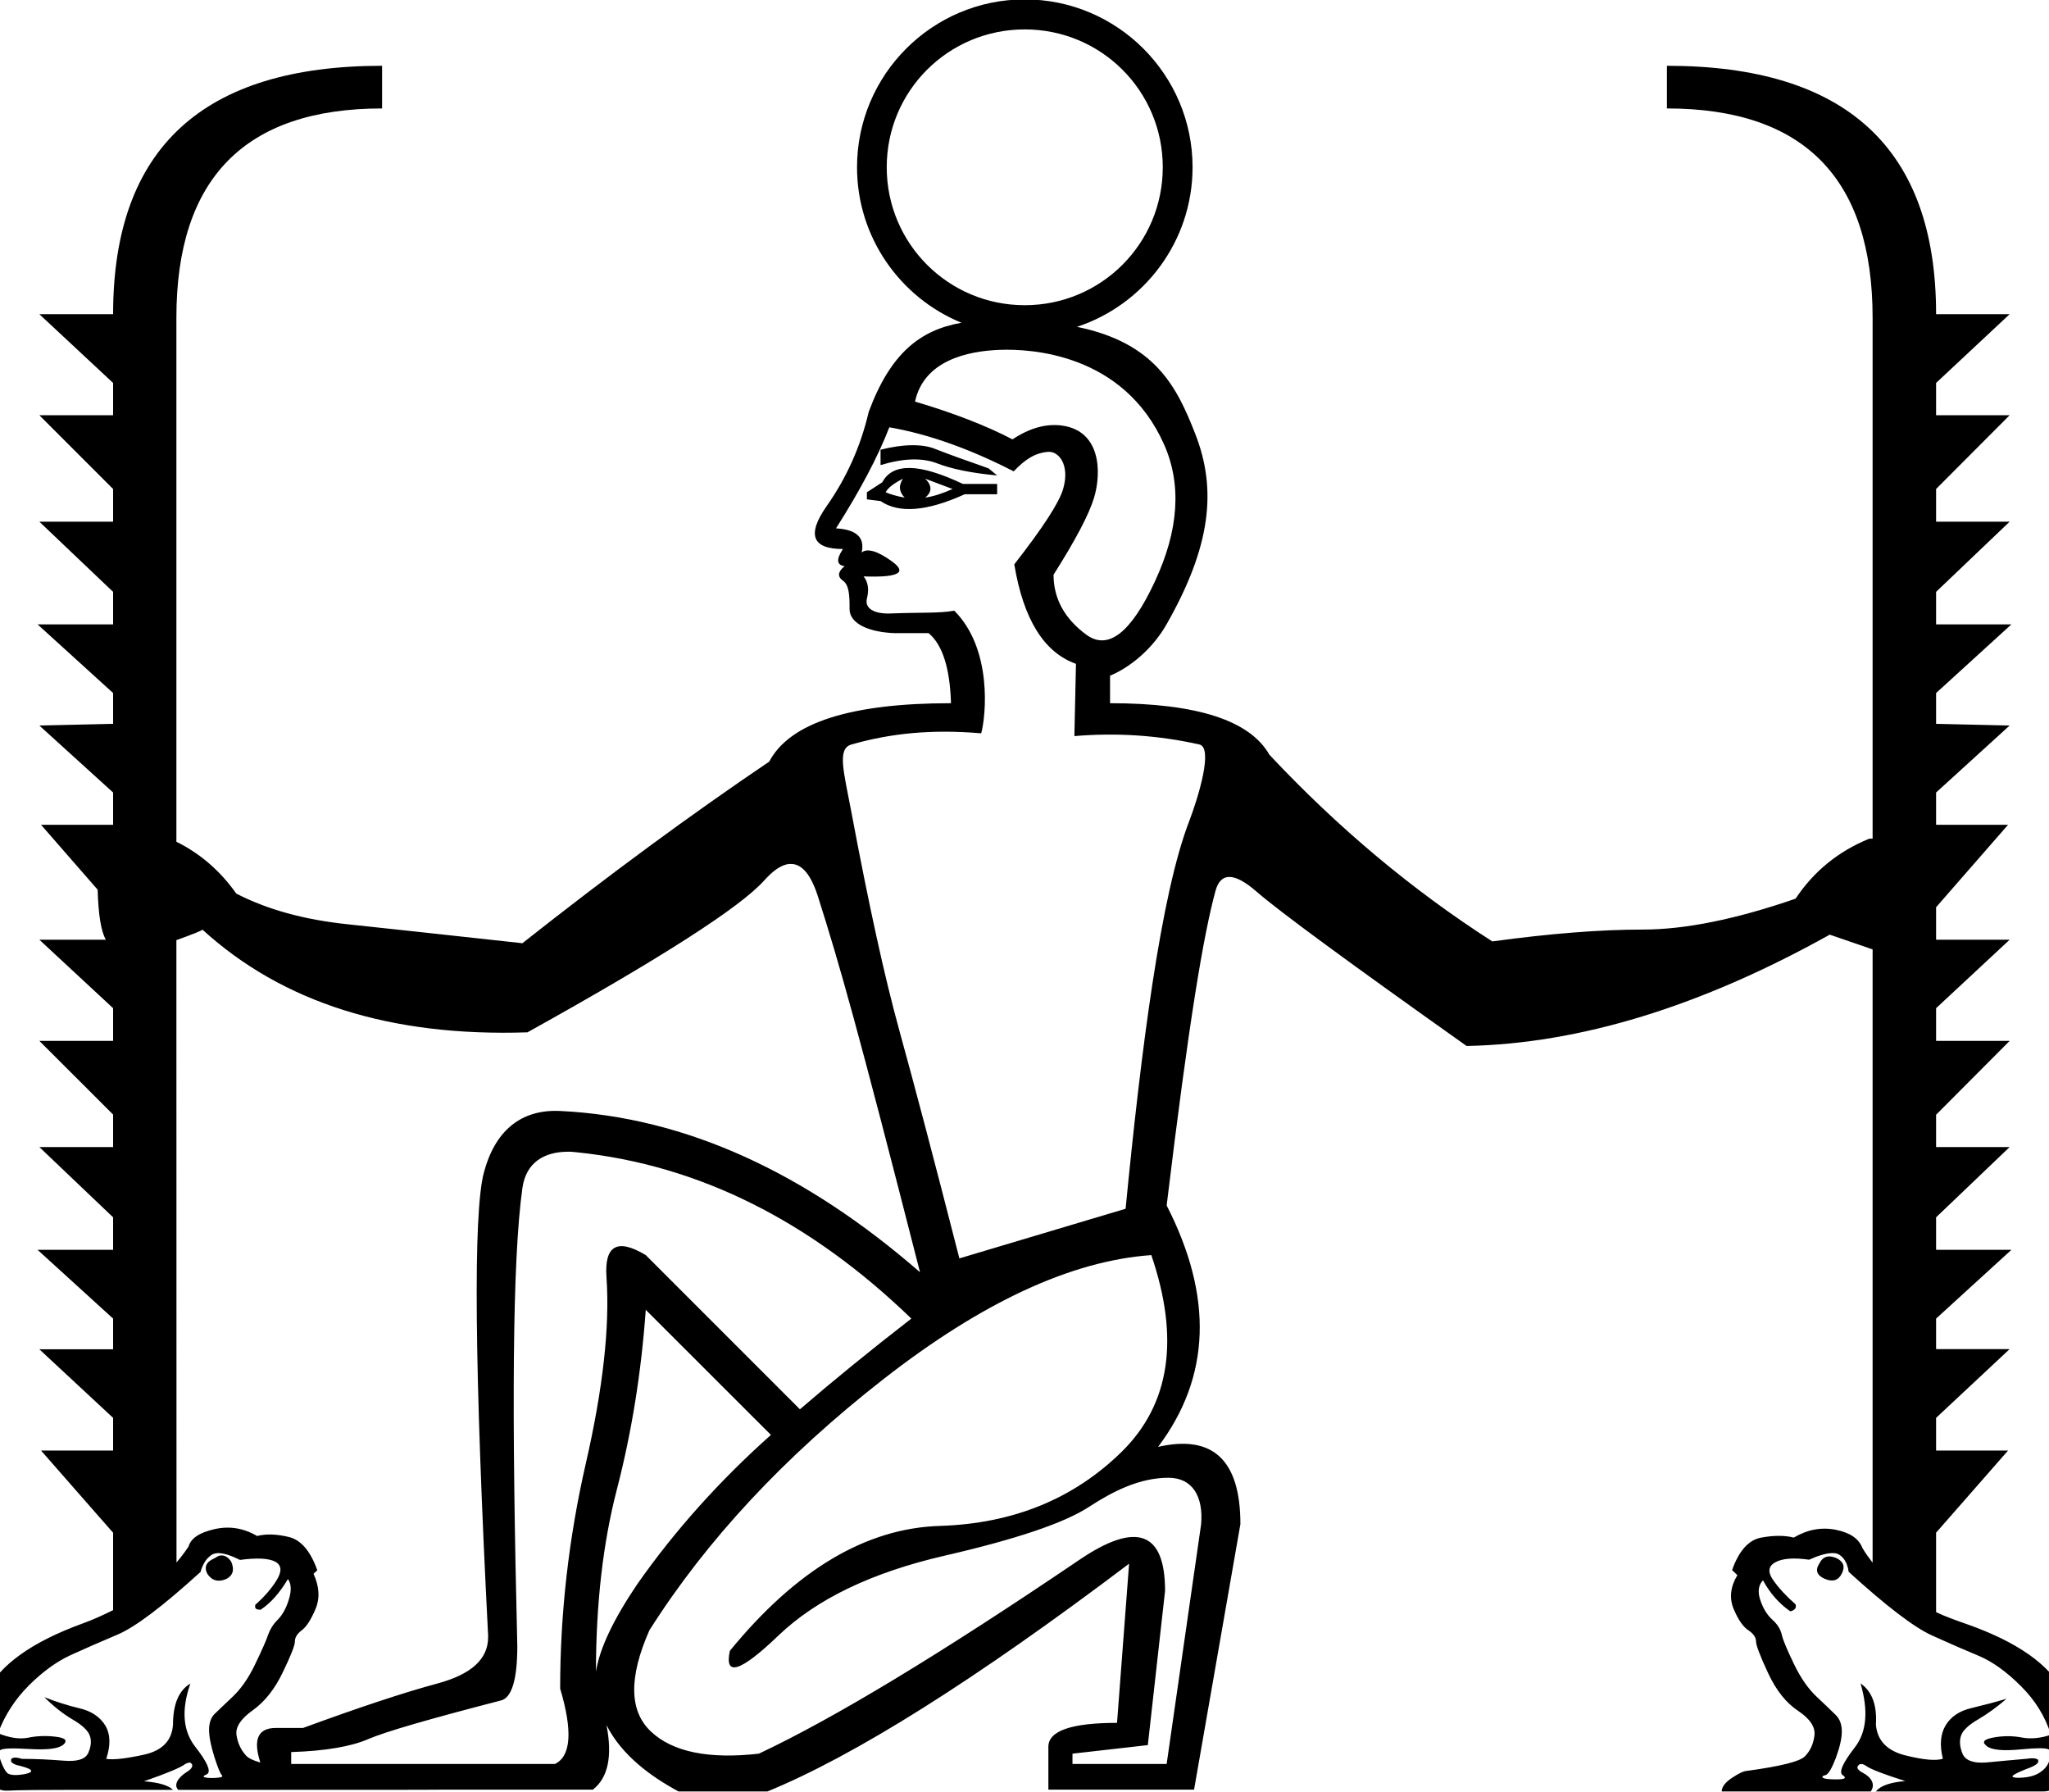
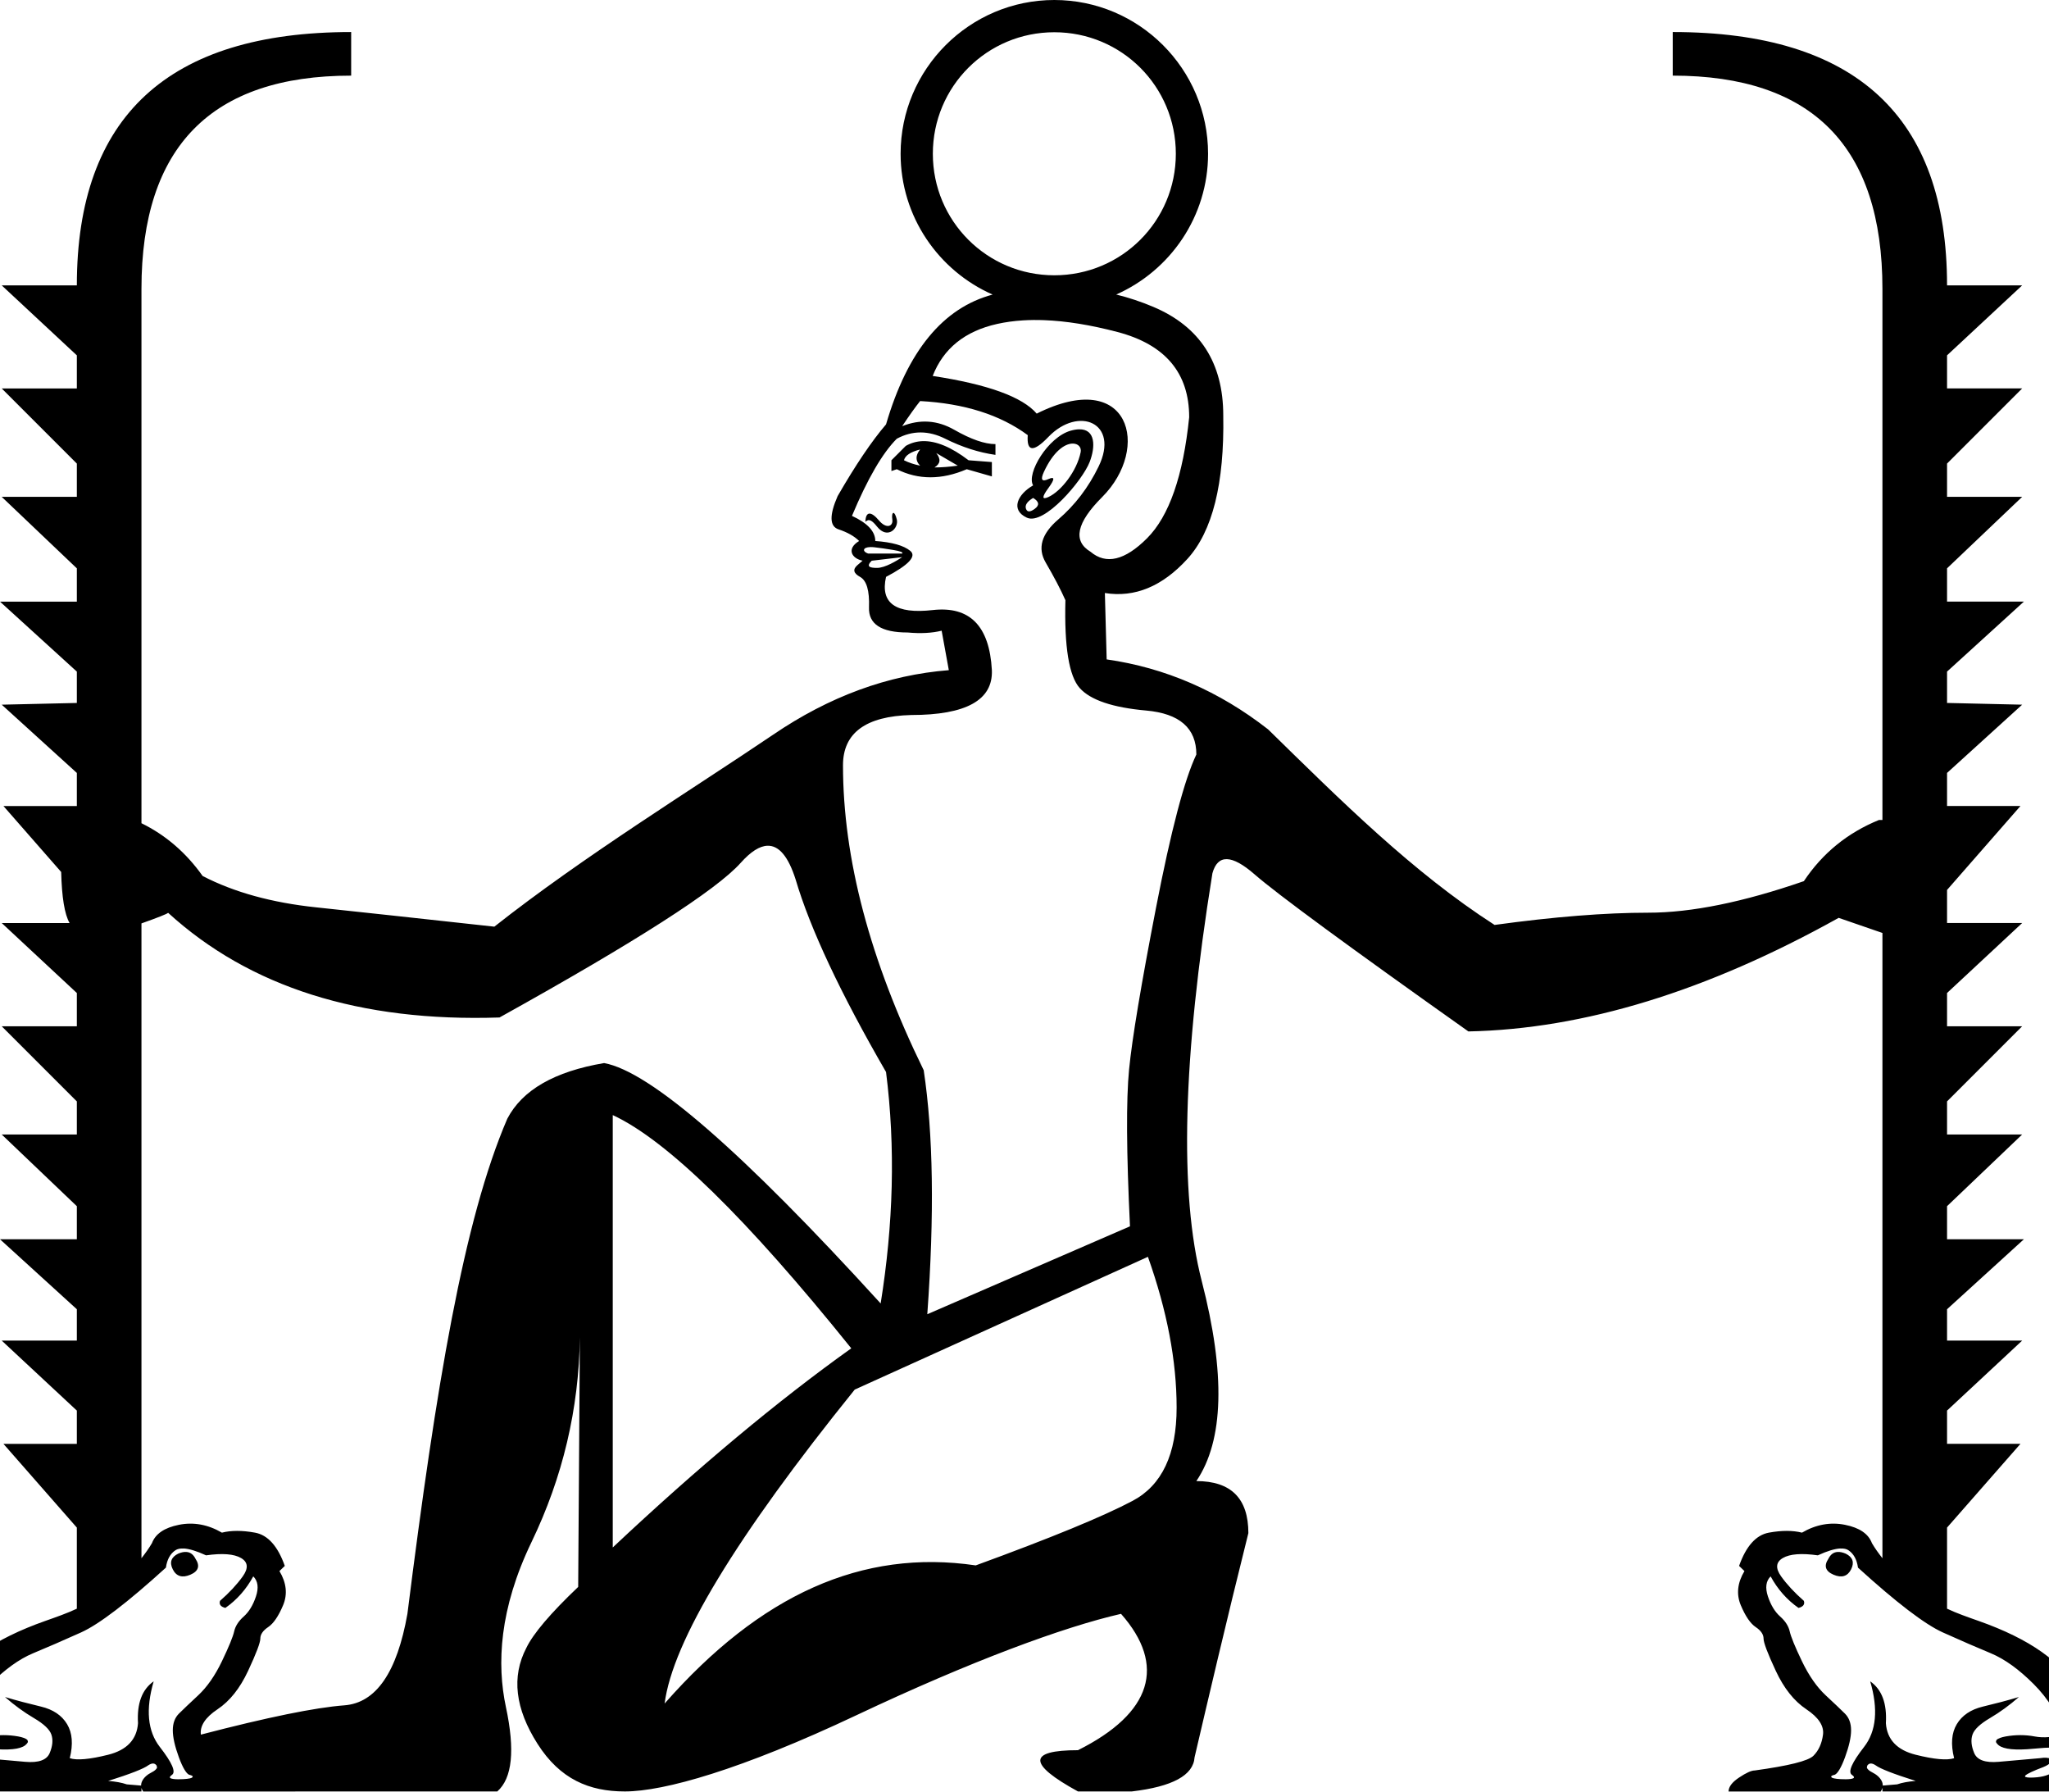
- <svg xmlns="http://www.w3.org/2000/svg" width="20.561" height="17.973" version="1.1" id="svg1">
+ <svg xmlns="http://www.w3.org/2000/svg" width="1143.992" height="1000" version="1.1" id="svg1">
  <defs id="defs1" />
-   <path id="path1" style="fill:#000000;stroke:none;stroke-width:1" d="M 10.283 -0.006 C 9.355 -0.006 8.6 0.749 8.6 1.678 C 8.6 2.382 9.034 2.987 9.648 3.238 C 9.233 3.311 8.936 3.543 8.717 4.133 C 8.637 4.477 8.496 4.792 8.295 5.078 C 8.094 5.365 8.15 5.508 8.459 5.508 C 8.39 5.611 8.394 5.668 8.475 5.68 C 8.406 5.737 8.402 5.786 8.459 5.826 C 8.516 5.866 8.527 5.96 8.525 6.109 C 8.524 6.262 8.731 6.343 8.975 6.352 L 9.318 6.352 C 9.456 6.466 9.532 6.699 9.543 7.055 C 8.534 7.055 7.925 7.251 7.719 7.641 C 6.939 8.168 6.113 8.775 5.242 9.463 C 4.509 9.383 3.926 9.319 3.49 9.273 C 3.055 9.228 2.681 9.125 2.371 8.965 C 2.21 8.737 2.009 8.563 1.77 8.445 L 1.77 3.188 C 1.77 1.789 2.459 1.088 3.834 1.088 L 3.834 0.66 C 2.034 0.66 1.135 1.49 1.135 3.152 L 0.395 3.152 L 1.135 3.842 L 1.135 4.166 L 0.395 4.166 L 1.135 4.906 L 1.135 5.234 L 0.395 5.234 L 1.135 5.938 L 1.135 6.264 L 0.377 6.264 L 1.135 6.953 L 1.135 7.262 L 0.395 7.279 L 1.135 7.951 L 1.135 8.275 L 0.412 8.275 L 0.98 8.926 C 0.987 9.175 1.013 9.341 1.062 9.428 L 0.395 9.428 L 1.135 10.115 L 1.135 10.443 L 0.395 10.443 L 1.135 11.182 L 1.135 11.508 L 0.395 11.508 L 1.135 12.213 L 1.135 12.539 L 0.377 12.539 L 1.135 13.229 L 1.135 13.537 L 0.395 13.537 L 1.135 14.225 L 1.135 14.553 L 0.412 14.553 L 0.98 15.201 L 1.135 15.377 L 1.135 16.154 C 1.038 16.202 0.937 16.249 0.826 16.289 C 0.321 16.473 -0.003 16.703 -0.141 16.984 C -0.278 17.265 -0.305 17.502 -0.225 17.691 C -0.144 17.881 -0.044 17.971 0.076 17.965 C 0.197 17.959 0.417 17.957 0.738 17.957 L 1.736 17.957 C 1.69 17.911 1.594 17.883 1.445 17.871 C 1.675 17.791 1.812 17.734 1.857 17.699 C 1.875 17.688 1.892 17.684 1.904 17.684 C 1.905 17.684 1.909 17.683 1.91 17.684 L 1.91 17.686 L 1.912 17.686 C 1.916 17.688 1.923 17.695 1.926 17.699 C 1.937 17.722 1.921 17.749 1.875 17.777 C 1.829 17.806 1.797 17.837 1.779 17.871 C 1.762 17.906 1.766 17.934 1.789 17.957 C 7.799 17.957 0.867 17.955 5.949 17.955 C 6.102 17.836 6.147 17.62 6.086 17.307 C 6.239 17.613 6.539 17.828 6.809 17.973 L 7.701 17.973 C 8.572 17.617 9.783 16.857 11.33 15.688 L 11.209 17.285 C 10.751 17.285 10.52 17.365 10.52 17.525 L 10.52 17.955 L 11.982 17.955 L 12.447 15.291 C 12.447 14.649 12.171 14.39 11.621 14.516 C 12.148 13.816 12.177 13.011 11.707 12.094 C 11.933 10.224 12.077 9.38 12.197 8.938 C 12.249 8.748 12.388 8.752 12.611 8.947 C 12.835 9.142 13.536 9.657 14.717 10.494 C 15.852 10.471 17.066 10.099 18.361 9.377 L 18.791 9.525 L 18.791 15.678 C 18.754 15.63 18.718 15.581 18.688 15.529 C 18.653 15.438 18.565 15.376 18.422 15.348 C 18.278 15.319 18.138 15.345 18 15.426 C 17.908 15.403 17.8 15.403 17.674 15.426 C 17.548 15.449 17.45 15.557 17.381 15.752 L 17.434 15.803 C 17.365 15.917 17.351 16.032 17.396 16.141 C 17.442 16.25 17.491 16.321 17.543 16.355 C 17.595 16.39 17.621 16.427 17.621 16.467 C 17.621 16.507 17.662 16.613 17.742 16.785 C 17.822 16.957 17.922 17.084 18.043 17.164 C 18.163 17.244 18.219 17.328 18.207 17.414 C 18.196 17.5 18.163 17.569 18.111 17.621 C 18.06 17.673 17.868 17.72 17.535 17.766 C 17.501 17.766 17.45 17.79 17.381 17.836 C 17.312 17.882 17.277 17.927 17.277 17.973 L 17.434 17.973 L 18.773 17.973 C 18.796 17.938 18.8 17.904 18.783 17.869 C 18.766 17.835 18.733 17.806 18.688 17.783 C 18.665 17.772 18.65 17.757 18.643 17.746 L 18.641 17.744 L 18.639 17.742 L 18.639 17.74 L 18.639 17.738 L 18.639 17.736 L 18.639 17.734 L 18.639 17.732 L 18.639 17.73 C 18.639 17.728 18.641 17.72 18.643 17.717 L 18.645 17.715 C 18.647 17.712 18.652 17.707 18.654 17.705 C 18.671 17.693 18.695 17.696 18.723 17.715 C 18.769 17.749 18.901 17.8 19.119 17.869 C 18.97 17.881 18.87 17.915 18.824 17.973 L 20.1 17.973 L 20.504 17.973 C 20.624 17.973 20.724 17.877 20.805 17.688 C 20.885 17.498 20.854 17.264 20.711 16.982 C 20.568 16.701 20.243 16.473 19.738 16.295 C 19.633 16.258 19.519 16.218 19.428 16.174 L 19.428 15.377 L 20.15 14.553 L 19.428 14.553 L 19.428 14.225 L 20.166 13.535 L 19.428 13.535 L 19.428 13.229 L 20.184 12.539 L 19.428 12.539 L 19.428 12.213 L 20.166 11.508 L 19.428 11.508 L 19.428 11.184 L 20.166 10.443 L 19.428 10.443 L 19.428 10.115 L 20.166 9.428 L 19.428 9.428 L 19.428 9.102 L 20.15 8.275 L 19.428 8.275 L 19.428 7.951 L 20.166 7.279 L 19.428 7.262 L 19.428 6.953 L 20.184 6.264 L 19.428 6.264 L 19.428 5.938 L 20.166 5.234 L 19.428 5.234 L 19.428 4.906 L 20.166 4.166 L 19.428 4.166 L 19.428 3.842 L 20.166 3.152 L 19.428 3.152 C 19.428 1.49 18.526 0.66 16.727 0.66 L 16.727 1.088 C 18.102 1.088 18.791 1.789 18.791 3.188 L 18.791 8.414 L 18.758 8.414 C 18.448 8.54 18.201 8.741 18.018 9.016 C 17.422 9.222 16.91 9.326 16.486 9.326 C 16.062 9.326 15.559 9.365 14.975 9.445 C 14.172 8.93 13.426 8.306 12.738 7.572 C 12.543 7.228 12.01 7.055 11.139 7.055 L 11.139 6.779 C 11.337 6.697 11.564 6.514 11.707 6.262 C 12.148 5.486 12.216 4.915 11.992 4.348 C 11.81 3.884 11.594 3.44 10.807 3.279 C 11.479 3.058 11.967 2.423 11.967 1.678 C 11.967 0.749 11.212 -0.006 10.283 -0.006 z M 10.283 0.295 C 11.049 0.295 11.668 0.911 11.668 1.678 C 11.668 2.444 11.049 3.062 10.283 3.062 C 9.517 3.062 8.898 2.444 8.898 1.678 C 8.898 0.911 9.517 0.295 10.283 0.295 z M 10.031 3.51 C 10.345 3.498 11.276 3.546 11.682 4.461 C 11.859 4.862 11.829 5.32 11.588 5.836 C 11.347 6.352 11.118 6.528 10.9 6.367 C 10.683 6.207 10.572 6.006 10.572 5.766 C 10.79 5.422 10.927 5.164 10.979 4.992 C 11.056 4.733 11.043 4.324 10.66 4.27 C 10.5 4.247 10.332 4.294 10.16 4.408 C 9.897 4.271 9.571 4.144 9.182 4.029 C 9.271 3.617 9.707 3.522 10.031 3.51 z M 8.924 4.287 C 9.325 4.356 9.748 4.511 10.172 4.729 C 10.288 4.607 10.388 4.543 10.52 4.533 C 10.622 4.526 10.739 4.662 10.668 4.906 C 10.628 5.044 10.464 5.295 10.178 5.662 C 10.269 6.212 10.476 6.546 10.797 6.66 L 10.781 7.385 C 11.206 7.349 11.625 7.377 12.035 7.469 C 12.177 7.5 12.026 7.996 11.932 8.242 C 11.648 8.979 11.452 10.521 11.295 12.127 L 9.627 12.625 C 9.375 11.639 9.174 10.879 9.025 10.34 C 8.876 9.801 8.717 9.073 8.545 8.156 C 8.467 7.739 8.396 7.511 8.545 7.469 C 8.941 7.356 9.35 7.315 9.846 7.357 C 9.895 7.178 9.959 6.51 9.576 6.127 C 9.421 6.154 9.255 6.143 8.957 6.154 C 8.762 6.166 8.676 6.098 8.699 6.006 C 8.722 5.914 8.712 5.841 8.666 5.783 C 8.859 5.79 8.974 5.778 9.012 5.746 C 9.013 5.745 9.017 5.741 9.018 5.74 C 9.019 5.738 9.023 5.733 9.023 5.73 C 9.024 5.728 9.025 5.723 9.025 5.721 C 9.025 5.699 9.001 5.669 8.957 5.637 C 8.808 5.528 8.704 5.497 8.646 5.543 C 8.681 5.394 8.595 5.312 8.389 5.301 C 8.629 4.923 8.809 4.585 8.924 4.287 z M 9.143 4.467 C 9.052 4.468 8.951 4.483 8.836 4.512 L 8.836 4.666 C 9.065 4.597 9.253 4.591 9.402 4.648 C 9.551 4.706 9.754 4.747 10.006 4.77 L 9.92 4.699 C 9.691 4.619 9.511 4.554 9.379 4.502 C 9.313 4.476 9.233 4.465 9.143 4.467 z M 9.135 4.695 C 9 4.692 8.905 4.74 8.854 4.838 L 8.699 4.939 L 8.699 5.01 L 8.836 5.027 C 9.019 5.153 9.301 5.131 9.68 4.959 L 10.006 4.959 L 10.006 4.855 L 9.662 4.855 C 9.444 4.752 9.269 4.698 9.135 4.695 z M 9.061 4.803 C 9.015 4.872 9.021 4.935 9.078 4.992 C 9.009 4.981 8.944 4.962 8.887 4.939 C 8.91 4.894 8.969 4.849 9.061 4.803 z M 9.285 4.803 L 9.559 4.906 C 9.455 4.952 9.365 4.981 9.285 4.992 C 9.354 4.935 9.354 4.872 9.285 4.803 z M 7.916 8.668 C 7.921 8.667 7.927 8.668 7.932 8.668 C 8.045 8.664 8.138 8.773 8.209 8.998 C 8.425 9.678 8.601 10.292 9.232 12.764 C 8.086 11.767 6.883 11.207 5.621 11.146 C 5.22 11.127 4.964 11.353 4.855 11.766 C 4.747 12.178 4.761 13.726 4.898 16.408 L 4.898 16.426 C 4.898 16.644 4.731 16.797 4.393 16.889 C 4.054 16.98 3.603 17.13 3.041 17.336 L 2.768 17.336 C 2.589 17.336 2.538 17.451 2.611 17.678 L 2.611 17.68 L 2.609 17.68 L 2.609 17.682 C 2.537 17.661 2.491 17.638 2.469 17.613 C 2.417 17.556 2.385 17.487 2.373 17.406 C 2.362 17.326 2.417 17.244 2.537 17.158 C 2.658 17.072 2.758 16.944 2.838 16.777 C 2.918 16.611 2.959 16.509 2.959 16.469 C 2.959 16.429 2.981 16.392 3.027 16.357 C 3.073 16.323 3.12 16.252 3.166 16.143 C 3.212 16.034 3.204 15.915 3.146 15.789 L 3.184 15.754 C 3.115 15.559 3.019 15.449 2.898 15.42 C 2.778 15.391 2.672 15.387 2.58 15.41 C 2.442 15.33 2.3 15.307 2.15 15.342 C 2.001 15.376 1.916 15.433 1.893 15.514 C 1.857 15.57 1.815 15.624 1.771 15.676 L 1.771 14.973 L 1.77 9.432 C 1.933 9.374 2.02 9.338 2.031 9.328 L 2.033 9.328 C 2.835 10.059 3.92 10.403 5.293 10.357 C 6.634 9.612 7.427 9.103 7.668 8.834 C 7.76 8.731 7.842 8.677 7.916 8.668 z M 5.693 11.555 C 5.726 11.554 5.759 11.557 5.793 11.561 C 7.02 11.689 8.136 12.254 9.145 13.229 C 8.732 13.549 8.36 13.852 8.027 14.139 L 6.48 12.592 C 6.194 12.42 6.063 12.495 6.086 12.816 C 6.12 13.309 6.051 13.929 5.879 14.68 C 5.707 15.43 5.621 16.185 5.621 16.941 C 5.747 17.365 5.731 17.617 5.57 17.697 L 2.922 17.697 L 2.922 17.578 C 3.266 17.567 3.525 17.522 3.697 17.447 C 3.869 17.373 4.309 17.246 5.02 17.062 C 5.134 17.04 5.191 16.856 5.191 16.512 C 5.134 14.185 5.14 12.652 5.242 11.92 C 5.278 11.66 5.464 11.557 5.693 11.555 z M 11.553 12.592 C 11.839 13.429 11.741 14.085 11.26 14.561 C 10.778 15.036 10.169 15.286 9.43 15.309 C 8.69 15.332 7.989 15.749 7.324 16.562 C 7.267 16.826 7.429 16.775 7.812 16.408 C 8.196 16.041 8.751 15.776 9.473 15.609 C 10.195 15.443 10.679 15.28 10.926 15.119 C 11.172 14.959 11.436 14.826 11.725 14.826 C 11.968 14.826 12.076 15.016 12.053 15.291 L 11.707 17.697 L 10.762 17.697 L 10.762 17.594 L 11.518 17.508 L 11.691 15.961 C 11.691 15.365 11.403 15.261 10.83 15.65 C 9.443 16.59 8.372 17.238 7.615 17.594 C 7.111 17.651 6.749 17.577 6.531 17.371 C 6.313 17.165 6.309 16.827 6.516 16.357 C 7.089 15.452 7.872 14.612 8.863 13.838 C 9.855 13.064 10.75 12.649 11.553 12.592 z M 6.48 13.141 L 7.736 14.396 C 7.221 14.855 6.773 15.354 6.395 15.893 C 6.155 16.248 6.017 16.539 5.98 16.77 C 5.981 16.083 6.052 15.477 6.189 14.947 C 6.338 14.374 6.435 13.771 6.48 13.141 z M 2.182 15.582 C 2.185 15.582 2.19 15.582 2.193 15.582 C 2.247 15.583 2.318 15.605 2.408 15.65 C 2.58 15.627 2.699 15.634 2.762 15.668 C 2.825 15.702 2.831 15.762 2.779 15.848 C 2.728 15.934 2.654 16.019 2.562 16.1 C 2.56 16.109 2.559 16.118 2.561 16.125 L 2.561 16.127 L 2.562 16.129 L 2.562 16.131 L 2.564 16.133 L 2.564 16.135 L 2.566 16.137 L 2.568 16.139 L 2.57 16.141 C 2.58 16.147 2.595 16.15 2.615 16.15 C 2.718 16.082 2.808 15.979 2.889 15.842 C 2.923 15.888 2.927 15.957 2.898 16.049 C 2.87 16.14 2.831 16.206 2.785 16.252 C 2.739 16.298 2.709 16.349 2.691 16.4 C 2.674 16.452 2.631 16.55 2.562 16.693 C 2.494 16.837 2.416 16.947 2.33 17.027 C 2.244 17.108 2.185 17.165 2.15 17.199 C 2.116 17.234 2.098 17.287 2.098 17.355 C 2.098 17.424 2.116 17.514 2.15 17.623 C 2.185 17.732 2.209 17.793 2.227 17.811 L 2.229 17.812 L 2.229 17.814 L 2.23 17.816 L 2.23 17.818 L 2.23 17.82 L 2.23 17.822 L 2.229 17.824 L 2.227 17.826 C 2.213 17.833 2.177 17.838 2.123 17.838 C 2.085 17.838 2.062 17.834 2.051 17.83 L 2.049 17.83 L 2.047 17.828 L 2.045 17.828 L 2.045 17.826 L 2.043 17.824 L 2.043 17.822 L 2.045 17.822 L 2.045 17.82 L 2.045 17.818 L 2.047 17.816 L 2.049 17.814 C 2.054 17.811 2.063 17.807 2.072 17.803 L 2.074 17.801 C 2.077 17.799 2.082 17.796 2.084 17.795 C 2.116 17.762 2.075 17.673 1.961 17.527 C 1.835 17.367 1.818 17.155 1.91 16.891 C 1.795 16.959 1.736 17.096 1.736 17.303 C 1.725 17.463 1.629 17.563 1.445 17.604 C 1.262 17.644 1.135 17.658 1.066 17.646 C 1.112 17.509 1.108 17.399 1.057 17.312 C 1.005 17.227 0.919 17.167 0.799 17.139 C 0.678 17.11 0.56 17.073 0.445 17.027 C 0.537 17.119 0.633 17.195 0.73 17.252 C 0.828 17.309 0.885 17.364 0.902 17.416 C 0.92 17.468 0.913 17.525 0.885 17.588 C 0.856 17.651 0.772 17.676 0.635 17.664 C 0.497 17.653 0.358 17.646 0.221 17.646 C 0.173 17.631 0.143 17.63 0.125 17.639 L 0.123 17.639 L 0.121 17.641 L 0.119 17.641 L 0.117 17.641 L 0.117 17.643 L 0.117 17.645 L 0.115 17.646 L 0.113 17.648 L 0.113 17.65 C 0.113 17.651 0.112 17.655 0.111 17.656 L 0.111 17.658 L 0.111 17.66 L 0.111 17.662 L 0.111 17.664 C 0.111 17.664 0.111 17.669 0.111 17.67 L 0.111 17.672 L 0.113 17.674 C 0.114 17.675 0.116 17.679 0.117 17.68 C 0.13 17.695 0.16 17.709 0.205 17.717 C 0.256 17.731 0.29 17.743 0.305 17.754 L 0.305 17.756 L 0.307 17.758 L 0.309 17.76 L 0.311 17.76 L 0.311 17.762 L 0.312 17.762 L 0.312 17.764 L 0.312 17.768 L 0.312 17.77 L 0.312 17.771 L 0.311 17.775 C 0.31 17.776 0.308 17.779 0.307 17.779 C 0.297 17.785 0.275 17.794 0.248 17.799 C 0.151 17.816 0.089 17.81 0.066 17.781 C 0.043 17.753 0.025 17.714 0.008 17.668 C -0.009 17.622 -0.013 17.589 -0.002 17.566 L 0 17.562 L 0 17.561 L 0.002 17.561 L 0.002 17.559 L 0.004 17.557 C 0.033 17.54 0.13 17.537 0.291 17.547 C 0.475 17.558 0.589 17.544 0.635 17.504 C 0.643 17.496 0.651 17.489 0.654 17.482 L 0.654 17.48 L 0.654 17.479 L 0.656 17.477 L 0.656 17.475 L 0.656 17.473 L 0.656 17.471 L 0.658 17.469 L 0.658 17.467 L 0.658 17.465 C 0.658 17.464 0.657 17.46 0.656 17.459 L 0.654 17.457 L 0.652 17.455 L 0.65 17.453 L 0.65 17.451 C 0.636 17.439 0.604 17.429 0.559 17.424 C 0.461 17.412 0.367 17.416 0.281 17.434 C 0.195 17.451 0.095 17.435 -0.02 17.389 C 0.049 17.205 0.153 17.046 0.291 16.908 C 0.429 16.771 0.567 16.671 0.705 16.607 C 0.843 16.544 1 16.475 1.178 16.4 C 1.356 16.325 1.633 16.116 2.012 15.771 C 2.035 15.691 2.071 15.634 2.123 15.6 C 2.136 15.591 2.152 15.586 2.17 15.584 C 2.173 15.584 2.178 15.583 2.182 15.582 z M 18.377 15.582 C 18.41 15.58 18.438 15.585 18.457 15.598 C 18.509 15.632 18.539 15.689 18.551 15.77 C 18.929 16.114 19.209 16.328 19.387 16.408 C 19.565 16.489 19.72 16.556 19.857 16.613 C 19.995 16.671 20.136 16.773 20.279 16.916 C 20.423 17.059 20.523 17.221 20.58 17.404 C 20.477 17.439 20.381 17.449 20.289 17.432 C 20.197 17.414 20.101 17.414 20.004 17.432 C 19.961 17.439 19.93 17.451 19.916 17.463 C 19.915 17.464 19.913 17.468 19.912 17.469 C 19.912 17.47 19.91 17.474 19.91 17.475 L 19.91 17.477 L 19.908 17.479 L 19.908 17.48 C 19.908 17.482 19.91 17.488 19.91 17.49 L 19.912 17.492 C 19.917 17.499 19.926 17.51 19.936 17.518 C 19.987 17.558 20.101 17.568 20.279 17.551 C 20.435 17.536 20.528 17.535 20.557 17.551 L 20.559 17.553 L 20.561 17.553 L 20.561 17.555 L 20.562 17.555 L 20.562 17.557 L 20.564 17.557 L 20.564 17.559 L 20.564 17.561 C 20.576 17.583 20.576 17.616 20.564 17.662 C 20.553 17.708 20.52 17.749 20.469 17.783 C 20.417 17.818 20.344 17.836 20.246 17.836 C 20.227 17.836 20.211 17.833 20.203 17.83 L 20.201 17.83 L 20.199 17.828 L 20.197 17.828 L 20.197 17.826 L 20.195 17.826 L 20.195 17.824 L 20.195 17.822 L 20.195 17.82 L 20.197 17.818 L 20.197 17.816 L 20.199 17.814 C 20.217 17.797 20.277 17.769 20.375 17.732 C 20.41 17.718 20.436 17.702 20.447 17.688 C 20.448 17.686 20.45 17.682 20.451 17.68 L 20.453 17.678 L 20.453 17.676 L 20.453 17.674 L 20.453 17.672 L 20.453 17.67 L 20.453 17.668 C 20.453 17.668 20.453 17.663 20.453 17.662 L 20.453 17.66 L 20.451 17.658 L 20.451 17.656 L 20.449 17.654 L 20.447 17.652 L 20.445 17.65 L 20.443 17.65 C 20.427 17.64 20.391 17.636 20.34 17.645 C 20.202 17.656 20.067 17.67 19.936 17.682 C 19.804 17.693 19.722 17.663 19.693 17.594 C 19.665 17.525 19.661 17.466 19.678 17.414 C 19.695 17.362 19.752 17.307 19.85 17.25 C 19.947 17.193 20.043 17.123 20.135 17.043 C 20.02 17.077 19.902 17.108 19.781 17.137 C 19.661 17.165 19.575 17.224 19.523 17.311 C 19.472 17.397 19.462 17.507 19.496 17.645 C 19.427 17.667 19.303 17.657 19.119 17.611 C 18.936 17.565 18.836 17.461 18.824 17.301 C 18.836 17.106 18.785 16.969 18.67 16.889 C 18.75 17.164 18.732 17.378 18.611 17.533 C 18.491 17.688 18.45 17.78 18.49 17.809 C 18.498 17.814 18.505 17.82 18.508 17.824 L 18.51 17.826 L 18.51 17.828 L 18.512 17.83 L 18.512 17.832 L 18.512 17.834 L 18.512 17.836 L 18.51 17.838 L 18.51 17.84 L 18.508 17.842 L 18.506 17.842 L 18.504 17.844 C 18.492 17.849 18.465 17.852 18.43 17.852 C 18.359 17.852 18.312 17.847 18.295 17.838 L 18.295 17.836 L 18.293 17.836 L 18.291 17.834 L 18.289 17.832 L 18.289 17.83 L 18.287 17.828 L 18.287 17.826 L 18.287 17.824 L 18.289 17.824 L 18.289 17.822 L 18.289 17.82 L 18.291 17.82 L 18.293 17.818 C 18.298 17.815 18.308 17.811 18.318 17.809 C 18.319 17.808 18.323 17.807 18.324 17.807 C 18.351 17.793 18.385 17.735 18.422 17.637 C 18.462 17.528 18.482 17.44 18.482 17.371 C 18.482 17.302 18.462 17.247 18.422 17.207 C 18.382 17.167 18.318 17.106 18.232 17.025 C 18.146 16.945 18.069 16.835 18 16.691 C 17.931 16.548 17.89 16.45 17.879 16.398 C 17.867 16.347 17.837 16.296 17.785 16.25 C 17.734 16.204 17.693 16.139 17.664 16.053 C 17.635 15.967 17.646 15.901 17.691 15.855 C 17.76 15.982 17.85 16.086 17.965 16.166 C 18.011 16.155 18.029 16.13 18.018 16.096 C 17.926 16.015 17.852 15.936 17.795 15.855 C 17.738 15.775 17.742 15.716 17.811 15.676 C 17.879 15.636 17.994 15.625 18.154 15.648 C 18.248 15.605 18.322 15.585 18.377 15.582 z M 2.213 15.605 C 2.193 15.608 2.173 15.62 2.15 15.635 C 2.07 15.669 2.046 15.72 2.08 15.789 C 2.126 15.858 2.189 15.876 2.27 15.842 C 2.338 15.807 2.355 15.748 2.32 15.668 C 2.292 15.625 2.258 15.604 2.221 15.605 C 2.219 15.606 2.215 15.605 2.213 15.605 z M 18.35 15.615 C 18.31 15.618 18.279 15.641 18.258 15.684 C 18.212 15.752 18.23 15.805 18.311 15.84 C 18.391 15.874 18.448 15.856 18.482 15.787 C 18.517 15.718 18.499 15.667 18.43 15.633 C 18.4 15.62 18.373 15.614 18.35 15.615 z " />
+   <path id="path1" style="fill:#000000;stroke:none;stroke-width:55.64" d="M 588.656 0 C 541.358 0 502.822 38.536 502.822 85.834 C 502.822 120.886 523.987 151.126 554.197 164.436 C 526.493 171.809 506.658 195.959 494.693 236.891 C 486.682 246.237 477.669 259.591 467.654 276.949 C 462.981 287.631 463.147 293.807 468.154 295.477 C 473.162 297.146 477.001 299.316 479.672 301.986 C 472.494 306.293 475.405 311.708 481.594 312.986 C 481.149 313.349 480.175 314.189 478.67 315.506 C 475.999 317.843 476.5 320.013 480.172 322.016 C 483.844 324.019 485.514 329.692 485.18 339.039 C 484.846 348.386 492.023 353.061 506.711 353.061 C 514.055 353.728 520.397 353.394 525.738 352.059 L 529.744 374.092 C 495.695 376.762 462.98 388.778 431.602 410.143 C 387.388 440.051 325.413 478.258 275.998 517.27 C 234.386 512.718 201.237 509.089 176.529 506.488 C 151.822 503.888 130.686 498.087 113.131 488.984 C 103.98 476.066 92.587 466.209 78.98 459.529 L 78.98 161.225 C 78.98 81.901 118.037 42.221 196.061 42.221 L 196.061 17.887 C 93.98 17.887 42.904 65.025 42.904 159.303 L 0.961 159.303 L 42.904 198.363 L 42.904 216.828 L 0.961 216.828 L 42.904 258.773 L 42.904 277.344 L 0.961 277.344 L 42.904 317.26 L 42.904 335.832 L 0 335.832 L 42.904 374.893 L 42.904 392.396 L 0.961 393.357 L 42.904 431.459 L 42.904 449.924 L 1.922 449.924 L 34.154 486.744 C 34.51 500.885 36.045 510.333 38.85 515.242 L 0.961 515.242 L 42.904 554.303 L 42.904 572.873 L 0.961 572.873 L 42.904 614.818 L 42.904 633.283 L 0.961 633.283 L 42.904 673.307 L 42.904 691.77 L 0 691.77 L 42.904 730.832 L 42.904 748.336 L 0.961 748.336 L 42.904 787.398 L 42.904 805.969 L 1.922 805.969 L 42.9 852.711 L 42.9 852.713 L 42.9 897.979 C 37.698 900.461 31.256 902.707 25.291 904.809 C -3.343 914.896 -21.746 927.923 -29.881 943.867 C -38.015 959.811 -39.772 973.149 -35.217 983.887 C -30.661 994.624 -24.976 1000 -18.143 1000 L 4.801 1000 L 42.904 1000 L 77.049 1000 L 78.98 1000 L 78.98 998.01 C 79.165 998.683 79.483 999.354 79.93 1000.025 L 156.018 1000.025 L 164.875 1000.025 C 164.875 1000.017 164.875 1000.008 164.875 1000 L 277.645 1000 C 286.008 992.656 287.617 976.967 282.471 952.932 C 277.324 928.897 278.742 898.186 296.756 860.799 C 314.211 824.57 323.211 786.459 323.752 746.469 L 322.812 885.834 C 307.372 900.522 297.721 911.871 293.861 919.883 C 285.498 935.906 287.59 953.766 300.135 973.461 C 312.68 993.156 328.924 1000 348.867 1000 C 370.741 1000 413.844 987.815 478.178 957.438 C 542.512 927.06 593.836 908.199 625.883 900.855 C 651.253 929.564 643.241 956.27 601.848 976.967 C 573.807 976.967 573.807 984.644 601.848 1000 L 631.893 1000 C 654.592 997.329 666.276 990.987 666.943 980.973 C 674.287 949.594 684.301 906.531 696.986 855.791 C 696.986 836.43 687.305 826.748 667.943 826.748 C 683.299 804.048 684.302 766.828 670.949 715.086 C 658.332 666.194 660.32 590.327 676.912 487.486 L 676.912 487.484 L 676.912 487.482 C 679.839 476.758 687.715 476.969 700.393 488.021 C 713.071 499.075 752.852 528.288 819.822 575.752 C 884.192 574.451 953.083 553.318 1026.555 512.355 L 1050.994 520.785 L 1050.994 869.822 C 1048.872 867.122 1046.835 864.309 1045.131 861.4 C 1043.179 856.194 1038.218 852.783 1030.084 851.156 C 1021.949 849.529 1013.883 850.975 1006.074 855.531 C 1000.868 854.23 994.77 854.23 987.611 855.531 C 980.453 856.833 974.867 863.037 970.963 874.1 L 973.951 876.98 C 970.047 883.488 969.321 889.902 971.924 896.084 C 974.527 902.266 977.319 906.298 980.248 908.25 C 983.176 910.202 984.623 912.375 984.623 914.652 C 984.623 916.93 986.898 922.926 991.453 932.688 C 996.008 942.449 1001.694 949.582 1008.527 954.137 C 1015.361 958.692 1018.463 963.449 1017.812 968.33 C 1017.162 973.211 1015.405 977.14 1012.477 980.068 C 1009.548 982.997 998.587 985.684 979.715 988.287 C 977.763 988.287 974.867 989.631 970.963 992.234 C 967.058 994.837 965.094 997.423 965.094 1000.025 L 973.951 1000.025 L 1050.041 1000.025 C 1050.492 999.348 1050.81 998.669 1050.994 997.99 L 1050.994 1000 L 1052.922 1000 L 1087.07 1000 L 1125.168 1000 L 1148.111 1000 C 1154.944 1000 1160.63 994.624 1165.186 983.887 C 1169.741 973.149 1167.984 959.811 1159.85 943.867 C 1151.715 927.923 1133.311 914.896 1104.678 904.809 C 1098.713 902.707 1092.273 900.461 1087.07 897.979 L 1087.07 852.711 L 1128.055 805.963 L 1087.07 805.963 L 1087.07 787.393 L 1129.014 748.332 L 1087.07 748.332 L 1087.07 730.828 L 1129.975 691.766 L 1087.07 691.766 L 1087.07 673.301 L 1129.014 633.277 L 1087.07 633.277 L 1087.07 614.814 L 1129.014 572.869 L 1087.07 572.869 L 1087.07 554.299 L 1129.014 515.236 L 1087.07 515.236 L 1087.07 496.771 L 1128.055 449.918 L 1087.07 449.918 L 1087.07 431.453 L 1129.014 393.354 L 1087.07 392.391 L 1087.07 374.889 L 1129.975 335.826 L 1087.07 335.826 L 1087.07 317.254 L 1129.014 277.338 L 1087.07 277.338 L 1087.07 258.768 L 1129.014 216.824 L 1087.07 216.824 L 1087.07 198.359 L 1129.014 159.297 L 1087.07 159.297 C 1087.07 65.019 1035.995 17.883 933.914 17.883 L 933.914 42.217 C 1011.938 42.217 1050.994 81.895 1050.994 161.219 L 1050.994 457.709 L 1049.074 457.709 C 1031.519 464.861 1017.532 476.259 1007.129 491.863 C 973.319 503.567 944.309 509.473 920.252 509.473 C 896.195 509.473 867.603 511.751 834.443 516.303 C 788.93 487.044 748.623 446.911 708.002 407.139 C 680.629 385.774 650.585 372.756 617.871 368.082 L 616.871 331.029 C 633.562 333.7 648.917 327.356 662.938 312 C 676.958 296.644 683.634 269.94 682.967 231.885 C 682.967 202.509 669.948 182.313 643.91 171.297 C 637.149 168.436 630.242 166.137 623.188 164.402 C 653.359 151.077 674.488 120.858 674.488 85.834 C 674.488 38.536 635.954 9.4739031e-15 588.656 0 z M 588.656 18 C 626.226 18 656.488 48.264 656.488 85.834 C 656.488 123.404 626.226 153.668 588.656 153.668 C 551.086 153.668 520.822 123.404 520.822 85.834 C 520.822 48.264 551.086 18 588.656 18 z M 582.936 178.715 C 595.211 179.173 608.859 181.373 623.881 185.316 C 650.586 192.327 663.939 208.182 663.939 232.885 C 660.601 265.599 652.756 288.133 640.404 300.484 C 628.053 312.836 617.539 315.338 608.859 307.994 C 598.845 301.985 601.013 291.805 615.367 277.451 C 642.701 250.118 630.907 204.837 578.814 230.883 C 570.803 221.536 551.442 214.525 520.73 209.852 C 526.739 194.496 538.757 184.816 556.783 180.811 C 561.29 179.809 566.068 179.151 571.117 178.838 C 574.904 178.603 578.844 178.562 582.936 178.715 z M 513.721 223.873 C 538.423 225.208 558.453 231.551 573.809 242.9 C 573.141 252.247 576.979 252.582 585.324 243.902 C 602.167 226.386 625.241 235.977 613.365 260.426 C 607.69 272.109 600.179 281.957 590.832 289.969 C 581.485 297.98 579.149 305.992 583.822 314.004 C 588.496 322.016 592.167 329.024 594.838 335.033 C 594.17 361.071 596.841 377.429 602.85 384.105 C 608.858 390.782 621.21 394.954 639.904 396.623 C 658.598 398.292 667.945 406.472 667.945 421.16 C 661.269 435.181 653.758 463.721 645.412 506.783 C 637.067 549.846 632.06 579.889 630.391 596.914 C 628.721 613.939 628.888 643.148 630.891 684.541 L 517.727 733.613 C 521.732 678.199 521.064 632.801 515.723 597.416 C 485.679 535.993 470.658 479.244 470.658 427.168 C 470.658 409.142 483.343 399.795 508.713 399.127 C 539.424 399.127 554.447 390.783 553.779 374.092 C 552.444 349.389 541.427 338.206 520.73 340.543 C 500.034 342.88 491.355 336.704 494.693 322.016 C 507.378 315.339 511.885 310.499 508.213 307.494 C 504.541 304.49 498.03 302.654 488.684 301.986 C 488.684 296.645 484.345 291.971 475.666 287.965 C 484.345 267.268 492.69 252.914 500.701 244.902 C 509.38 240.229 518.393 240.229 527.74 244.902 C 537.087 249.576 546.434 252.581 555.781 253.916 L 555.781 247.908 C 549.772 247.908 542.095 245.238 532.748 239.896 C 523.401 234.555 513.72 233.887 503.705 237.893 C 507.711 231.884 511.05 227.211 513.721 223.873 z M 602.43 239.645 C 601.098 239.676 599.575 239.915 597.842 240.396 C 585.081 243.941 572.892 264.408 576.812 270.941 C 568.203 275.861 563.9 284.625 573.307 288.967 C 583.021 293.45 604.341 268.249 608.357 257.922 C 611.669 249.406 611.749 239.427 602.43 239.645 z M 515.156 246.248 C 511.779 246.352 508.63 247.239 505.709 248.908 L 497.697 256.92 L 497.697 262.93 L 500.701 261.928 C 512.719 267.936 525.737 267.936 539.758 261.928 L 553.779 265.934 L 553.779 257.922 L 540.76 256.92 C 531.121 249.576 522.586 246.019 515.156 246.248 z M 599.189 247.607 C 602.109 247.72 603.876 249.79 603.352 252.414 C 601.249 262.927 592.432 274.221 585.324 277.451 C 581.652 279.12 581.652 277.451 585.324 272.443 C 588.996 267.436 588.996 265.766 585.324 267.436 C 581.652 269.105 580.817 267.769 582.82 263.43 C 588.147 251.889 594.382 247.823 598.59 247.611 C 598.794 247.601 598.995 247.6 599.189 247.607 z M 513.721 250.912 C 511.05 254.25 511.05 257.255 513.721 259.926 C 510.382 259.258 507.378 258.255 504.707 256.92 C 505.375 254.249 508.38 252.247 513.721 250.912 z M 522.734 252.914 L 534.75 259.926 C 530.077 260.593 525.738 260.926 521.732 260.926 C 525.071 258.923 525.405 256.252 522.734 252.914 z M 576.812 277.951 C 580.151 279.954 580.485 281.956 577.814 283.959 C 575.144 285.962 573.474 285.962 572.807 283.959 C 572.139 281.956 573.474 279.954 576.812 277.951 z M 498.816 286.309 C 498.196 286.344 497.854 287.911 498.197 289.969 C 498.809 293.642 495.048 295.646 490.688 290.469 C 486.399 285.377 483.333 285.232 483.164 291.281 C 485.167 289.278 487.015 290.636 489.686 293.975 C 495.591 301.357 501.911 294.806 500.701 289.969 C 500.035 287.303 499.33 286.28 498.816 286.309 z M 485.965 305.379 C 486.61 305.365 487.35 305.4 488.184 305.492 C 491.188 305.826 494.693 306.327 498.699 306.994 C 502.705 307.662 504.373 308.328 503.705 308.996 L 484.678 308.996 C 481.453 307.921 481.446 305.477 485.965 305.379 z M 503.705 311 C 500.734 312.981 494.142 317.008 489.686 317.008 C 485.783 317.008 483.28 316.403 486.682 313.002 L 503.705 311 z M 428.488 472.102 C 434.922 471.895 440.146 478.161 444.199 490.893 C 452.37 518.496 469.202 554.337 494.693 598.416 C 500.034 640.477 498.764 683.54 491.688 727.604 C 414.487 642.814 363.021 598.084 337.287 593.41 C 309.624 598.084 291.609 608.432 283.246 624.455 C 258.799 681.204 243.548 773.337 227.465 900.855 C 221.675 933.569 209.934 950.594 192.242 951.93 C 175.993 953.156 149.295 958.607 112.15 968.281 C 111.528 963.418 114.632 958.676 121.441 954.137 C 128.275 949.582 133.96 942.449 138.516 932.688 C 143.071 922.926 145.346 916.93 145.346 914.652 C 145.346 912.375 146.793 910.202 149.721 908.25 C 152.649 906.298 155.442 902.266 158.045 896.084 C 160.648 889.902 159.922 883.488 156.018 876.98 L 159.006 874.1 C 155.101 863.037 149.516 856.833 142.357 855.531 C 135.199 854.23 129.102 854.23 123.896 855.531 C 116.087 850.975 108.019 849.529 99.885 851.156 C 91.75 852.783 86.79 856.194 84.838 861.4 C 83.135 864.306 81.101 867.119 78.98 869.816 L 78.98 515.455 C 88.256 512.163 93.198 510.17 93.814 509.584 L 93.92 509.584 C 139.408 551.027 201.014 570.56 278.883 567.965 C 354.956 525.702 399.918 496.901 413.572 481.621 C 419.118 475.415 424.086 472.243 428.488 472.102 z M 342.111 622.451 C 372.348 636.472 416.739 679.868 475.283 752.641 C 434.11 782.017 389.718 819.071 342.111 863.803 L 342.111 622.451 z M 640.904 701.566 C 651.587 731.61 656.928 759.652 656.928 785.689 C 656.928 811.727 648.75 829.084 632.393 837.764 C 616.035 846.443 586.827 858.461 544.766 873.816 C 481.34 864.469 424.46 890.175 371.062 950.93 C 375.566 916.213 410.949 857.793 477.213 775.674 L 640.904 701.566 z M 102.455 864.361 C 105.582 864.514 109.759 865.762 115.047 868.203 C 124.158 866.902 130.672 867.419 134.576 869.697 C 138.481 871.975 138.791 875.386 135.537 879.941 C 132.283 884.497 128.044 889.046 122.838 893.602 C 122.187 895.554 123.225 896.9 125.826 897.551 C 132.334 892.996 137.502 887.1 141.406 879.941 C 144.009 882.544 144.528 886.266 142.9 891.146 C 141.273 896.027 138.999 899.749 136.07 902.352 C 133.142 904.955 131.385 907.747 130.734 910.676 C 130.084 913.604 127.809 919.19 123.904 927.324 C 120 935.459 115.553 941.765 110.672 946.32 C 105.791 950.876 102.17 954.287 99.893 956.564 C 97.615 958.842 96.479 961.943 96.479 965.848 C 96.479 969.752 97.615 974.82 99.893 981.002 C 101.957 986.605 103.914 989.815 105.443 990.607 C 105.498 990.629 105.715 990.701 105.766 990.717 C 106.375 990.842 106.97 991.083 107.26 991.252 L 107.369 991.361 L 107.477 991.361 L 107.477 991.471 L 107.477 991.58 L 107.586 991.58 L 107.586 991.689 L 107.586 991.799 L 107.477 991.906 L 107.477 992.016 L 107.369 992.125 L 107.26 992.234 L 107.15 992.234 L 107.15 992.344 C 106.161 992.843 103.471 993.197 99.467 993.197 C 97.474 993.197 95.99 992.974 95.305 992.662 L 95.195 992.553 L 95.086 992.553 L 94.977 992.443 L 94.977 992.334 L 94.867 992.227 L 94.867 992.117 L 94.867 992.008 L 94.867 991.898 L 94.977 991.789 L 94.977 991.68 L 95.086 991.57 C 95.273 991.32 95.621 991.023 96.047 990.717 C 98.325 989.09 96.05 983.92 89.217 975.135 C 82.384 966.349 81.246 954.15 85.801 938.531 C 79.293 943.086 76.4 950.839 77.051 961.902 C 76.4 971.013 70.815 976.909 60.402 979.512 C 49.99 982.115 42.858 982.733 38.953 981.432 C 40.905 973.622 40.388 967.316 37.459 962.436 C 34.53 957.555 29.673 954.246 22.84 952.619 C 16.008 950.992 9.282 949.235 2.775 947.283 C 7.98 951.837 13.361 955.768 18.891 959.021 C 24.422 962.275 27.732 965.376 28.709 968.305 C 29.685 971.233 29.375 974.646 27.748 978.551 C 26.121 982.455 21.572 984.11 14.088 983.459 C 6.604 982.808 -1.046 982.082 -8.855 981.432 C -11.784 980.955 -13.81 981.144 -14.725 981.754 L -14.834 981.754 L -14.943 981.863 L -15.053 981.973 L -15.162 982.082 L -15.162 982.191 L -15.271 982.301 L -15.271 982.41 L -15.271 982.732 L -15.271 982.842 L -15.271 982.951 L -15.271 983.061 L -15.271 983.17 L -15.271 983.277 L -15.162 983.387 C -15.108 983.496 -15.015 983.711 -14.949 983.814 C -14.299 984.614 -12.877 985.582 -10.895 986.375 C -5.363 988.449 -1.895 990.098 -0.863 991.07 L -0.754 991.18 L -0.754 991.289 L -0.645 991.398 L -0.645 991.508 L -0.645 991.617 L -0.645 991.727 L -0.754 991.727 L -0.754 991.836 L -0.863 991.836 L -0.973 991.945 L -1.082 991.945 C -1.529 992.137 -2.325 992.268 -3.535 992.268 C -9.067 992.268 -13.306 991.232 -16.234 989.279 C -19.163 987.327 -20.92 985.052 -21.57 982.449 C -22.221 979.846 -22.221 977.987 -21.57 976.686 L -21.57 976.576 L -21.57 976.467 L -21.461 976.467 L -21.461 976.357 L -21.352 976.357 L -21.352 976.25 L -21.242 976.25 L -21.133 976.141 C -19.531 975.251 -14.273 975.285 -5.447 976.141 C 4.64 977.117 11.154 976.499 14.082 974.219 C 14.631 973.791 15.112 973.215 15.363 972.832 L 15.473 972.723 L 15.473 972.613 C 15.511 972.471 15.568 972.166 15.582 972.078 L 15.582 971.969 L 15.473 971.859 L 15.473 971.75 C 15.456 971.695 15.387 971.481 15.363 971.428 C 15.33 971.373 15.19 971.156 15.15 971.105 C 14.35 970.424 12.566 969.723 10.135 969.291 C 4.603 968.315 -0.774 968.315 -5.98 969.291 C -11.186 970.267 -16.665 969.747 -22.521 967.797 C -19.268 957.385 -13.58 948.185 -5.445 940.051 C 2.689 931.916 10.65 926.123 18.459 922.869 C 26.268 919.615 35.157 915.794 45.244 911.238 C 55.331 906.683 71.152 894.583 92.627 875.061 C 93.278 870.505 95.034 867.302 97.963 865.35 C 99.061 864.619 100.568 864.296 102.443 864.389 L 102.455 864.361 z M 1027.516 864.361 L 1027.525 864.389 C 1029.401 864.296 1030.91 864.619 1032.008 865.35 C 1034.936 867.302 1036.693 870.505 1037.344 875.061 C 1058.819 894.583 1074.638 906.683 1084.725 911.238 C 1094.812 915.794 1103.703 919.615 1111.512 922.869 C 1119.321 926.123 1127.282 931.916 1135.416 940.051 C 1143.551 948.185 1149.236 957.385 1152.49 967.797 C 1146.633 969.747 1141.155 970.267 1135.949 969.291 C 1130.743 968.315 1125.367 968.315 1119.836 969.291 C 1117.405 969.723 1115.619 970.424 1114.818 971.105 C 1114.778 971.156 1114.638 971.373 1114.605 971.428 C 1114.582 971.481 1114.512 971.695 1114.496 971.75 L 1114.496 971.859 L 1114.387 971.969 L 1114.387 972.078 C 1114.401 972.166 1114.458 972.471 1114.496 972.613 L 1114.496 972.723 L 1114.605 972.832 C 1114.857 973.215 1115.338 973.791 1115.887 974.219 C 1118.815 976.499 1125.329 977.117 1135.416 976.141 C 1144.242 975.285 1149.502 975.251 1151.103 976.141 L 1151.213 976.25 L 1151.322 976.25 L 1151.322 976.357 L 1151.432 976.357 L 1151.432 976.467 L 1151.541 976.467 L 1151.541 976.576 L 1151.541 976.686 C 1152.192 977.987 1152.192 979.846 1151.541 982.449 C 1150.89 985.052 1149.134 987.327 1146.205 989.279 C 1143.276 991.232 1139.037 992.268 1133.506 992.268 C 1132.296 992.268 1131.498 992.137 1131.051 991.945 L 1130.941 991.945 L 1130.832 991.836 L 1130.723 991.836 L 1130.723 991.727 L 1130.613 991.727 L 1130.613 991.617 L 1130.613 991.508 L 1130.613 991.398 L 1130.723 991.289 L 1130.723 991.18 L 1130.832 991.07 C 1131.863 990.098 1135.332 988.449 1140.863 986.375 C 1142.846 985.582 1144.268 984.614 1144.918 983.814 C 1144.984 983.711 1145.076 983.496 1145.131 983.387 L 1145.24 983.277 L 1145.24 983.17 L 1145.24 983.061 L 1145.24 982.951 L 1145.24 982.842 L 1145.24 982.732 L 1145.24 982.41 L 1145.24 982.301 L 1145.131 982.191 L 1145.131 982.082 L 1145.023 981.973 L 1144.914 981.863 L 1144.805 981.754 L 1144.695 981.754 C 1143.78 981.144 1141.755 980.955 1138.826 981.432 C 1131.017 982.082 1123.365 982.808 1115.881 983.459 C 1108.397 984.11 1103.848 982.455 1102.221 978.551 C 1100.594 974.646 1100.285 971.233 1101.262 968.305 C 1102.238 965.376 1105.547 962.275 1111.078 959.021 C 1116.608 955.768 1121.989 951.837 1127.193 947.283 C 1120.687 949.235 1113.963 950.992 1107.131 952.619 C 1100.298 954.246 1095.438 957.555 1092.51 962.436 C 1089.581 967.316 1089.063 973.622 1091.016 981.432 C 1087.111 982.733 1079.979 982.115 1069.566 979.512 C 1059.154 976.909 1053.569 971.013 1052.918 961.902 C 1053.569 950.839 1050.676 943.086 1044.168 938.531 C 1048.723 954.15 1047.587 966.349 1040.754 975.135 C 1033.921 983.92 1031.646 989.09 1033.924 990.717 C 1034.35 991.023 1034.698 991.32 1034.885 991.57 L 1034.992 991.68 L 1034.992 991.789 L 1035.102 991.898 L 1035.102 992.008 L 1035.102 992.117 L 1035.102 992.227 L 1034.992 992.334 L 1034.992 992.443 L 1034.885 992.553 L 1034.775 992.553 L 1034.666 992.662 C 1033.981 992.974 1032.496 993.197 1030.504 993.197 C 1026.5 993.197 1023.81 992.843 1022.82 992.344 L 1022.82 992.234 L 1022.711 992.234 L 1022.602 992.125 L 1022.492 992.016 L 1022.492 991.906 L 1022.383 991.799 L 1022.383 991.689 L 1022.383 991.58 L 1022.492 991.58 L 1022.492 991.471 L 1022.492 991.361 L 1022.602 991.361 L 1022.711 991.252 C 1023 991.083 1023.595 990.842 1024.205 990.717 C 1024.256 990.701 1024.473 990.629 1024.527 990.607 C 1026.056 989.815 1028.012 986.605 1030.076 981.002 C 1032.354 974.82 1033.49 969.752 1033.49 965.848 C 1033.49 961.943 1032.354 958.842 1030.076 956.564 C 1027.798 954.287 1024.178 950.876 1019.297 946.32 C 1014.416 941.765 1009.969 935.459 1006.064 927.324 C 1002.16 919.19 999.885 913.604 999.234 910.676 C 998.584 907.747 996.827 904.955 993.898 902.352 C 990.97 899.749 988.696 896.027 987.068 891.146 C 985.441 886.266 985.96 882.544 988.562 879.941 C 992.467 887.1 997.635 892.996 1004.143 897.551 C 1006.743 896.9 1007.782 895.554 1007.131 893.602 C 1001.925 889.046 997.685 884.497 994.432 879.941 C 991.177 875.386 991.488 871.975 995.393 869.697 C 999.297 867.419 1005.811 866.902 1014.922 868.203 C 1020.209 865.762 1024.389 864.514 1027.516 864.361 z M 104.045 866.309 C 102.703 866.217 101.166 866.537 99.457 867.27 C 95.553 869.222 94.517 872.117 96.469 876.021 C 98.421 879.926 101.731 880.962 106.287 879.01 C 110.842 877.058 111.771 874.057 109.168 870.152 C 107.948 867.712 106.282 866.464 104.045 866.311 L 104.045 866.309 z M 1025.924 866.309 L 1025.924 866.311 C 1023.687 866.464 1022.023 867.712 1020.803 870.152 C 1018.2 874.057 1019.128 877.058 1023.684 879.01 C 1028.239 880.962 1031.55 879.926 1033.502 876.021 C 1035.454 872.117 1034.418 869.222 1030.514 867.27 C 1028.805 866.537 1027.266 866.217 1025.924 866.309 z M 85.418 984.404 C 86.172 984.404 86.805 984.728 87.293 985.379 L 87.402 985.488 C 87.468 985.685 87.585 986.1 87.615 986.236 L 87.615 986.346 L 87.615 986.455 L 87.615 986.564 L 87.615 986.674 L 87.615 986.783 L 87.615 986.893 L 87.615 987.002 L 87.506 987.109 L 87.396 987.219 C 86.993 987.859 86.118 988.608 84.836 989.248 C 82.233 990.55 80.371 992.204 79.395 994.156 C 78.972 995.008 78.772 995.862 78.789 996.717 L 70.781 996.041 L 70.777 996.041 C 68.021 995.089 64.558 994.451 60.4 994.131 C 72.765 990.227 80.208 987.331 82.811 985.379 C 83.787 984.728 84.664 984.404 85.418 984.404 z M 1044.551 984.404 C 1045.305 984.404 1046.182 984.728 1047.158 985.379 C 1049.761 987.331 1057.204 990.227 1069.568 994.131 C 1065.411 994.451 1061.948 995.089 1059.191 996.041 L 1059.189 996.041 L 1059.188 996.041 L 1051.18 996.717 C 1051.197 995.862 1050.998 995.008 1050.576 994.156 C 1049.6 992.204 1047.736 990.55 1045.133 989.248 C 1043.851 988.608 1042.976 987.859 1042.572 987.219 L 1042.463 987.109 L 1042.353 987.002 L 1042.353 986.893 L 1042.353 986.783 L 1042.353 986.674 L 1042.353 986.564 L 1042.353 986.455 L 1042.353 986.346 L 1042.353 986.236 C 1042.383 986.1 1042.501 985.685 1042.566 985.488 L 1042.676 985.379 C 1043.164 984.728 1043.796 984.404 1044.551 984.404 z " />
</svg>
